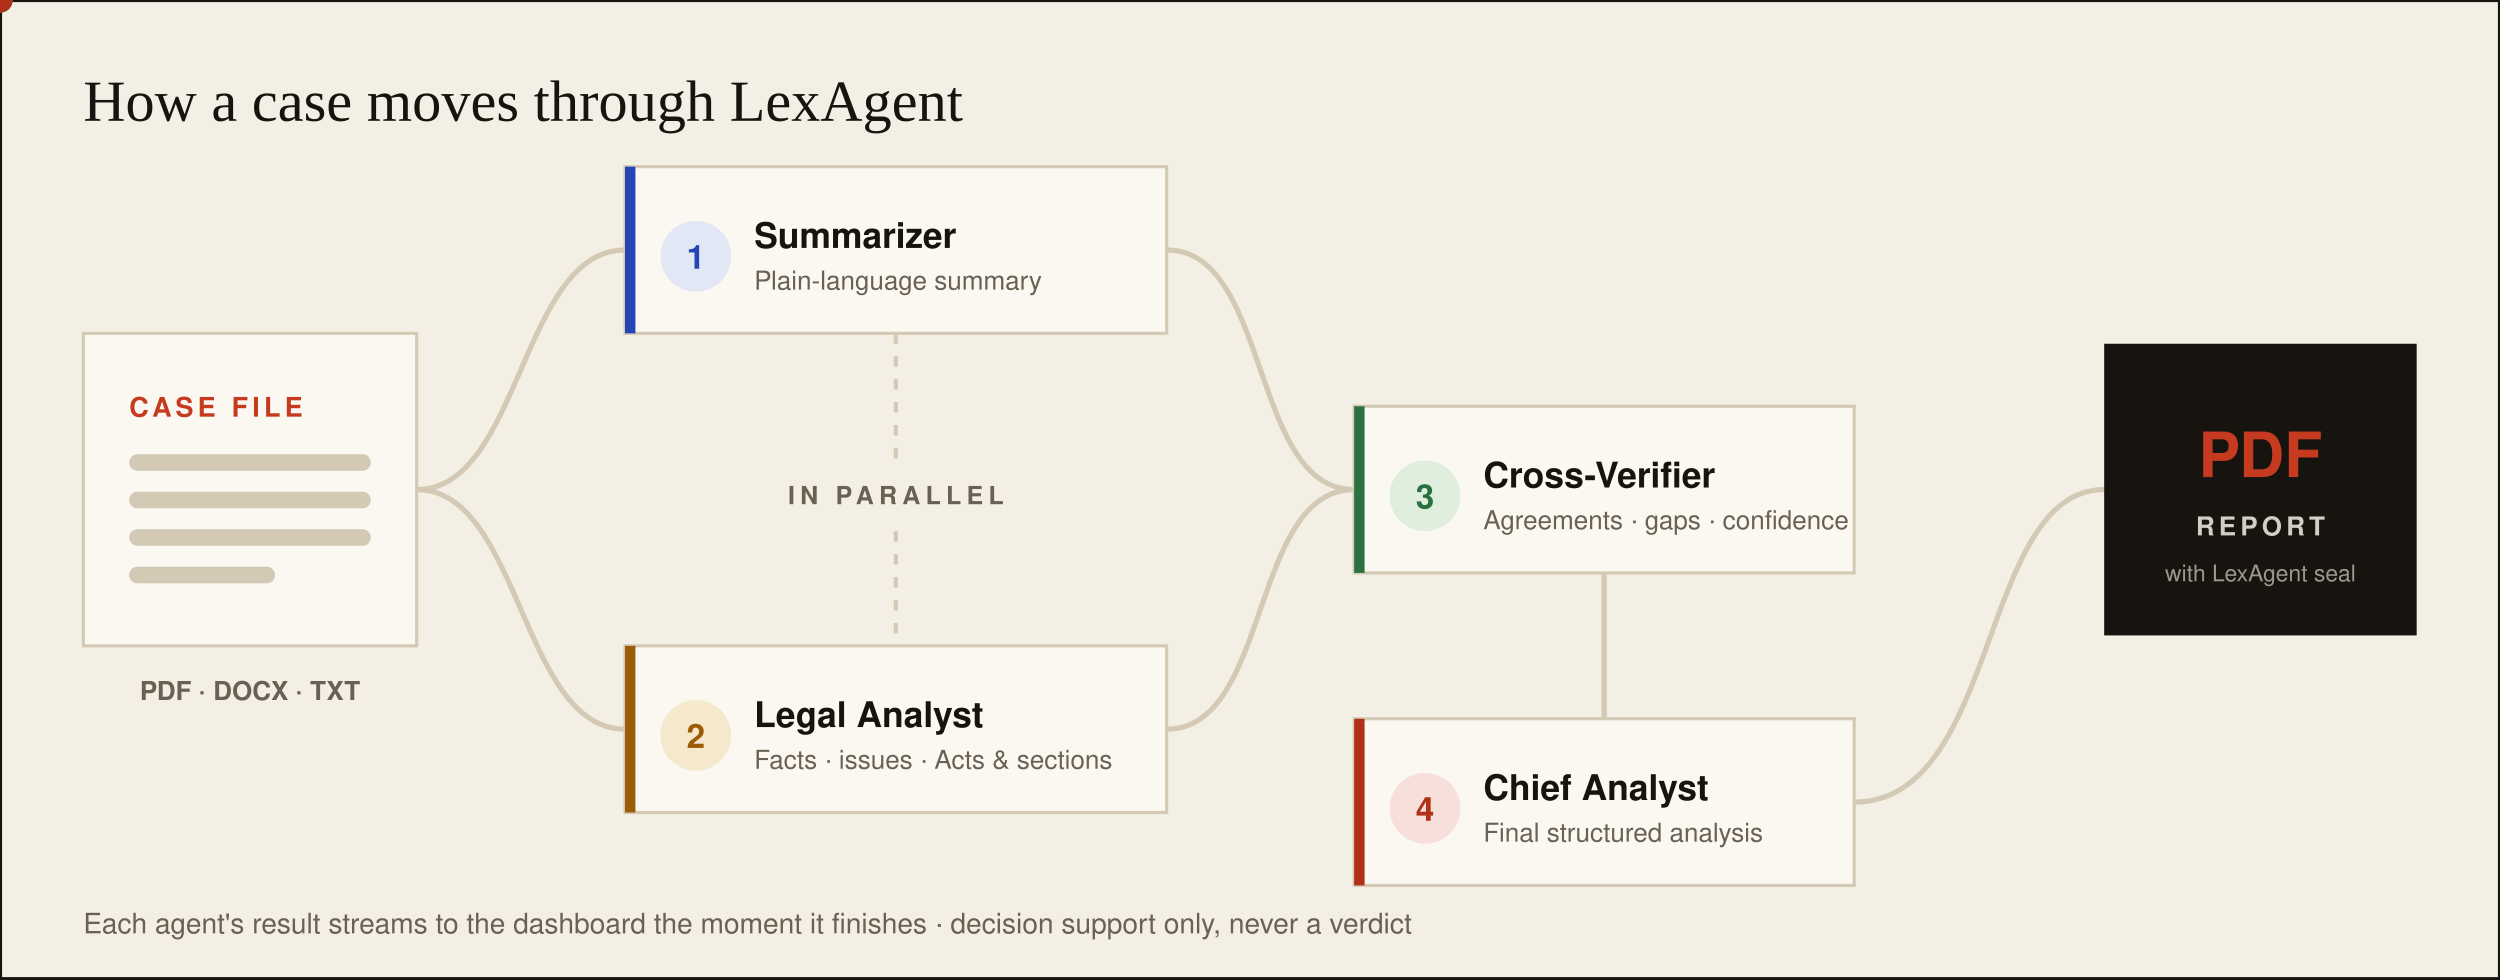
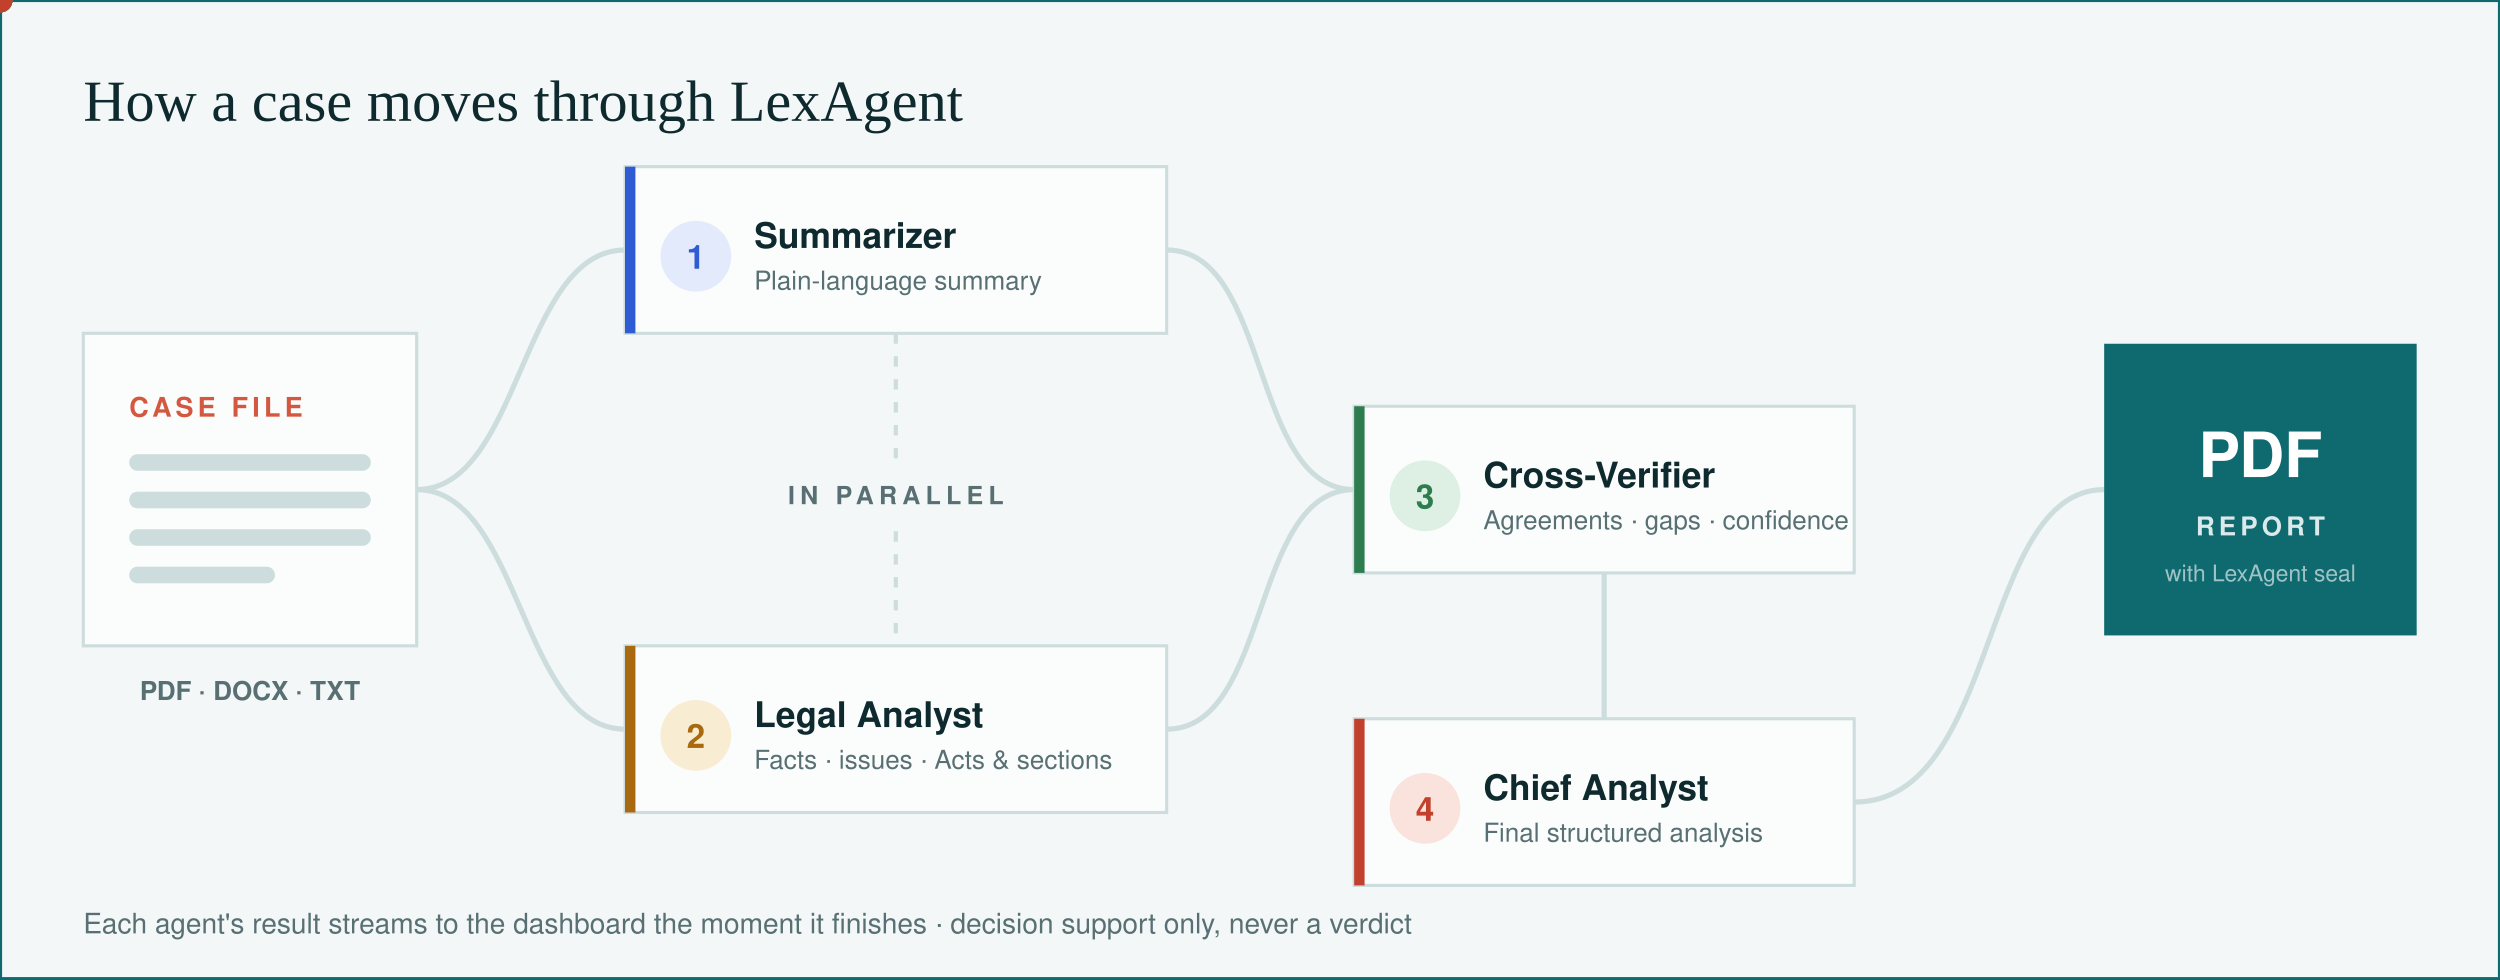
<svg xmlns="http://www.w3.org/2000/svg" width="1200" height="470" viewBox="0 0 1200 470" role="img" aria-label="LexAgent pipeline: document to two parallel agents, a cross-verifier, a chief analyst and a PDF report">
-   <rect width="1200" height="470" fill="#f4efe4" stroke="#17140f" stroke-width="2" />
-   <path d="M200 235 C 250 235, 250 120, 300 120" fill="none" stroke="#d3c9b5" stroke-width="2.5" />
-   <circle r="6" fill="#2445b5">
+   <rect width="1200" height="470" fill="#f3f7f7" stroke="#0e6a6f" stroke-width="2" />
+   <path d="M200 235 C 250 235, 250 120, 300 120" fill="none" stroke="#cddddd" stroke-width="2.5" />
+   <circle r="6" fill="#2f5bd3">
    <animateMotion dur="2.2s" begin="0s" repeatCount="indefinite" path="M200 235 C 250 235, 250 120, 300 120" />
  </circle>
-   <path d="M200 235 C 250 235, 250 350, 300 350" fill="none" stroke="#d3c9b5" stroke-width="2.5" />
-   <circle r="6" fill="#9c5c07">
+   <path d="M200 235 C 250 235, 250 350, 300 350" fill="none" stroke="#cddddd" stroke-width="2.5" />
+   <circle r="6" fill="#a8690f">
    <animateMotion dur="2.2s" begin="0.25s" repeatCount="indefinite" path="M200 235 C 250 235, 250 350, 300 350" />
  </circle>
-   <path d="M560 120 C 610 120, 600 235, 650 235" fill="none" stroke="#d3c9b5" stroke-width="2.5" />
-   <circle r="6" fill="#2445b5">
+   <path d="M560 120 C 610 120, 600 235, 650 235" fill="none" stroke="#cddddd" stroke-width="2.5" />
+   <circle r="6" fill="#2f5bd3">
    <animateMotion dur="2.2s" begin="1.1s" repeatCount="indefinite" path="M560 120 C 610 120, 600 235, 650 235" />
  </circle>
-   <path d="M560 350 C 610 350, 600 235, 650 235" fill="none" stroke="#d3c9b5" stroke-width="2.5" />
-   <circle r="6" fill="#9c5c07">
+   <path d="M560 350 C 610 350, 600 235, 650 235" fill="none" stroke="#cddddd" stroke-width="2.5" />
+   <circle r="6" fill="#a8690f">
    <animateMotion dur="2.2s" begin="1.35s" repeatCount="indefinite" path="M560 350 C 610 350, 600 235, 650 235" />
  </circle>
  <g transform="translate(40 160)">
-     <rect width="160" height="150" fill="#fbf8f1" stroke="#d3c9b5" stroke-width="1.5" />
-     <text x="22" y="40" font-family="'Segoe UI', Helvetica, Arial, sans-serif" font-size="13" font-weight="800" letter-spacing="2" fill="#c63a1f">CASE FILE</text>
-     <rect x="22" y="58" width="116" height="8" rx="4" fill="#d3c9b5" />
-     <rect x="22" y="76" width="116" height="8" rx="4" fill="#d3c9b5" />
-     <rect x="22" y="94" width="116" height="8" rx="4" fill="#d3c9b5" />
-     <rect x="22" y="112" width="70" height="8" rx="4" fill="#d3c9b5" />
-     <text x="80" y="176" text-anchor="middle" font-family="'Segoe UI', Helvetica, Arial, sans-serif" font-size="12.5" font-weight="600" fill="#6a6152">PDF · DOCX · TXT</text>
+     <rect width="160" height="150" fill="#fbfdfd" stroke="#cddddd" stroke-width="1.5" />
+     <text x="22" y="40" font-family="'Segoe UI', Helvetica, Arial, sans-serif" font-size="13" font-weight="800" letter-spacing="2" fill="#d4583f">CASE FILE</text>
+     <rect x="22" y="58" width="116" height="8" rx="4" fill="#cddddd" />
+     <rect x="22" y="76" width="116" height="8" rx="4" fill="#cddddd" />
+     <rect x="22" y="94" width="116" height="8" rx="4" fill="#cddddd" />
+     <rect x="22" y="112" width="70" height="8" rx="4" fill="#cddddd" />
+     <text x="80" y="176" text-anchor="middle" font-family="'Segoe UI', Helvetica, Arial, sans-serif" font-size="12.5" font-weight="600" fill="#587073">PDF · DOCX · TXT</text>
  </g>
-   <text x="430" y="242" text-anchor="middle" font-family="'Segoe UI', Helvetica, Arial, sans-serif" font-size="12" font-weight="800" letter-spacing="2.5" fill="#6a6152">IN PARALLEL</text>
-   <path d="M430 160 L430 220 M430 255 L430 312" stroke="#d3c9b5" stroke-width="2" stroke-dasharray="5 6" />
+   <text x="430" y="242" text-anchor="middle" font-family="'Segoe UI', Helvetica, Arial, sans-serif" font-size="12" font-weight="800" letter-spacing="2.5" fill="#587073">IN PARALLEL</text>
+   <path d="M430 160 L430 220 M430 255 L430 312" stroke="#cddddd" stroke-width="2" stroke-dasharray="5 6" />
  <g transform="translate(300 80)">
-     <rect width="260" height="80" fill="#fbf8f1" stroke="#d3c9b5" stroke-width="1.5" />
-     <rect width="5" height="80" fill="#2445b5" />
-     <circle cx="34" cy="43" r="17" fill="#e2e7f6" />
-     <text x="34" y="49" text-anchor="middle" font-family="'Segoe UI', Helvetica, Arial, sans-serif" font-size="16" font-weight="800" fill="#2445b5">1</text>
-     <text x="62" y="39" font-family="'Segoe UI', Helvetica, Arial, sans-serif" font-size="17" font-weight="700" fill="#17140f">Summarizer</text>
-     <text x="62" y="59" font-family="'Segoe UI', Helvetica, Arial, sans-serif" font-size="12.5" fill="#6a6152">Plain-language summary</text>
+     <rect width="260" height="80" fill="#fbfdfd" stroke="#cddddd" stroke-width="1.5" />
+     <rect width="5" height="80" fill="#2f5bd3" />
+     <circle cx="34" cy="43" r="17" fill="#e3eafb" />
+     <text x="34" y="49" text-anchor="middle" font-family="'Segoe UI', Helvetica, Arial, sans-serif" font-size="16" font-weight="800" fill="#2f5bd3">1</text>
+     <text x="62" y="39" font-family="'Segoe UI', Helvetica, Arial, sans-serif" font-size="17" font-weight="700" fill="#0f2a2e">Summarizer</text>
+     <text x="62" y="59" font-family="'Segoe UI', Helvetica, Arial, sans-serif" font-size="12.5" fill="#587073">Plain-language summary</text>
  </g>
  <g transform="translate(300 310)">
-     <rect width="260" height="80" fill="#fbf8f1" stroke="#d3c9b5" stroke-width="1.5" />
-     <rect width="5" height="80" fill="#9c5c07" />
-     <circle cx="34" cy="43" r="17" fill="#f5e8cc" />
-     <text x="34" y="49" text-anchor="middle" font-family="'Segoe UI', Helvetica, Arial, sans-serif" font-size="16" font-weight="800" fill="#9c5c07">2</text>
-     <text x="62" y="39" font-family="'Segoe UI', Helvetica, Arial, sans-serif" font-size="17" font-weight="700" fill="#17140f">Legal Analyst</text>
-     <text x="62" y="59" font-family="'Segoe UI', Helvetica, Arial, sans-serif" font-size="12.5" fill="#6a6152">Facts · issues · Acts &amp; sections</text>
+     <rect width="260" height="80" fill="#fbfdfd" stroke="#cddddd" stroke-width="1.5" />
+     <rect width="5" height="80" fill="#a8690f" />
+     <circle cx="34" cy="43" r="17" fill="#f8ecd2" />
+     <text x="34" y="49" text-anchor="middle" font-family="'Segoe UI', Helvetica, Arial, sans-serif" font-size="16" font-weight="800" fill="#a8690f">2</text>
+     <text x="62" y="39" font-family="'Segoe UI', Helvetica, Arial, sans-serif" font-size="17" font-weight="700" fill="#0f2a2e">Legal Analyst</text>
+     <text x="62" y="59" font-family="'Segoe UI', Helvetica, Arial, sans-serif" font-size="12.5" fill="#587073">Facts · issues · Acts &amp; sections</text>
  </g>
  <g transform="translate(650 195)">
-     <rect width="240" height="80" fill="#fbf8f1" stroke="#d3c9b5" stroke-width="1.5" />
-     <rect width="5" height="80" fill="#2c7140" />
-     <circle cx="34" cy="43" r="17" fill="#dfeedd" />
-     <text x="34" y="49" text-anchor="middle" font-family="'Segoe UI', Helvetica, Arial, sans-serif" font-size="16" font-weight="800" fill="#2c7140">3</text>
-     <text x="62" y="39" font-family="'Segoe UI', Helvetica, Arial, sans-serif" font-size="17" font-weight="700" fill="#17140f">Cross-Verifier</text>
-     <text x="62" y="59" font-family="'Segoe UI', Helvetica, Arial, sans-serif" font-size="12.5" fill="#6a6152">Agreements · gaps · confidence</text>
+     <rect width="240" height="80" fill="#fbfdfd" stroke="#cddddd" stroke-width="1.5" />
+     <rect width="5" height="80" fill="#2d7d4f" />
+     <circle cx="34" cy="43" r="17" fill="#ddf0e3" />
+     <text x="34" y="49" text-anchor="middle" font-family="'Segoe UI', Helvetica, Arial, sans-serif" font-size="16" font-weight="800" fill="#2d7d4f">3</text>
+     <text x="62" y="39" font-family="'Segoe UI', Helvetica, Arial, sans-serif" font-size="17" font-weight="700" fill="#0f2a2e">Cross-Verifier</text>
+     <text x="62" y="59" font-family="'Segoe UI', Helvetica, Arial, sans-serif" font-size="12.5" fill="#587073">Agreements · gaps · confidence</text>
  </g>
-   <path d="M770 275 L770 345" fill="none" stroke="#d3c9b5" stroke-width="2.5" />
-   <circle r="6" fill="#2c7140">
+   <path d="M770 275 L770 345" fill="none" stroke="#cddddd" stroke-width="2.5" />
+   <circle r="6" fill="#2d7d4f">
    <animateMotion dur="1.6s" begin="2.4s" repeatCount="indefinite" path="M770 275 L770 345" />
  </circle>
  <g transform="translate(650 345)">
-     <rect width="240" height="80" fill="#fbf8f1" stroke="#d3c9b5" stroke-width="1.5" />
-     <rect width="5" height="80" fill="#b0301a" />
-     <circle cx="34" cy="43" r="17" fill="#f6e0d9" />
-     <text x="34" y="49" text-anchor="middle" font-family="'Segoe UI', Helvetica, Arial, sans-serif" font-size="16" font-weight="800" fill="#b0301a">4</text>
-     <text x="62" y="39" font-family="'Segoe UI', Helvetica, Arial, sans-serif" font-size="17" font-weight="700" fill="#17140f">Chief Analyst</text>
-     <text x="62" y="59" font-family="'Segoe UI', Helvetica, Arial, sans-serif" font-size="12.5" fill="#6a6152">Final structured analysis</text>
+     <rect width="240" height="80" fill="#fbfdfd" stroke="#cddddd" stroke-width="1.5" />
+     <rect width="5" height="80" fill="#c2412d" />
+     <circle cx="34" cy="43" r="17" fill="#fbe3dd" />
+     <text x="34" y="49" text-anchor="middle" font-family="'Segoe UI', Helvetica, Arial, sans-serif" font-size="16" font-weight="800" fill="#c2412d">4</text>
+     <text x="62" y="39" font-family="'Segoe UI', Helvetica, Arial, sans-serif" font-size="17" font-weight="700" fill="#0f2a2e">Chief Analyst</text>
+     <text x="62" y="59" font-family="'Segoe UI', Helvetica, Arial, sans-serif" font-size="12.5" fill="#587073">Final structured analysis</text>
  </g>
-   <path d="M890 385 C 960 385, 950 235, 1010 235" fill="none" stroke="#d3c9b5" stroke-width="2.5" />
-   <circle r="6" fill="#b0301a">
+   <path d="M890 385 C 960 385, 950 235, 1010 235" fill="none" stroke="#cddddd" stroke-width="2.5" />
+   <circle r="6" fill="#c2412d">
    <animateMotion dur="1.8s" begin="3s" repeatCount="indefinite" path="M890 385 C 960 385, 950 235, 1010 235" />
  </circle>
  <g transform="translate(1010 165)">
-     <rect width="150" height="140" fill="#17140f" />
-     <text x="75" y="64" text-anchor="middle" font-family="'Segoe UI', Helvetica, Arial, sans-serif" font-size="30" font-weight="800" fill="#c63a1f">PDF</text>
-     <text x="75" y="92" text-anchor="middle" font-family="'Segoe UI', Helvetica, Arial, sans-serif" font-size="12.5" font-weight="700" letter-spacing="2" fill="#f4efe4" opacity="0.85">REPORT</text>
-     <text x="75" y="114" text-anchor="middle" font-family="'Segoe UI', Helvetica, Arial, sans-serif" font-size="11" fill="#f4efe4" opacity="0.6">with LexAgent seal</text>
+     <rect width="150" height="140" fill="#0e6a6f" />
+     <text x="75" y="64" text-anchor="middle" font-family="'Segoe UI', Helvetica, Arial, sans-serif" font-size="30" font-weight="800" fill="#ffffff">PDF</text>
+     <text x="75" y="92" text-anchor="middle" font-family="'Segoe UI', Helvetica, Arial, sans-serif" font-size="12.5" font-weight="700" letter-spacing="2" fill="#ffffff" opacity="0.85">REPORT</text>
+     <text x="75" y="114" text-anchor="middle" font-family="'Segoe UI', Helvetica, Arial, sans-serif" font-size="11" fill="#ffffff" opacity="0.6">with LexAgent seal</text>
  </g>
-   <text x="40" y="58" font-family="Georgia, 'Times New Roman', serif" font-size="28" fill="#17140f">How a case moves through LexAgent</text>
-   <text x="40" y="448" font-family="'Segoe UI', Helvetica, Arial, sans-serif" font-size="13.5" fill="#6a6152">Each agent's result streams to the dashboard the moment it finishes · decision support only, never a verdict</text>
+   <text x="40" y="58" font-family="Georgia, 'Times New Roman', serif" font-size="28" fill="#0f2a2e">How a case moves through LexAgent</text>
+   <text x="40" y="448" font-family="'Segoe UI', Helvetica, Arial, sans-serif" font-size="13.5" fill="#587073">Each agent's result streams to the dashboard the moment it finishes · decision support only, never a verdict</text>
</svg>
